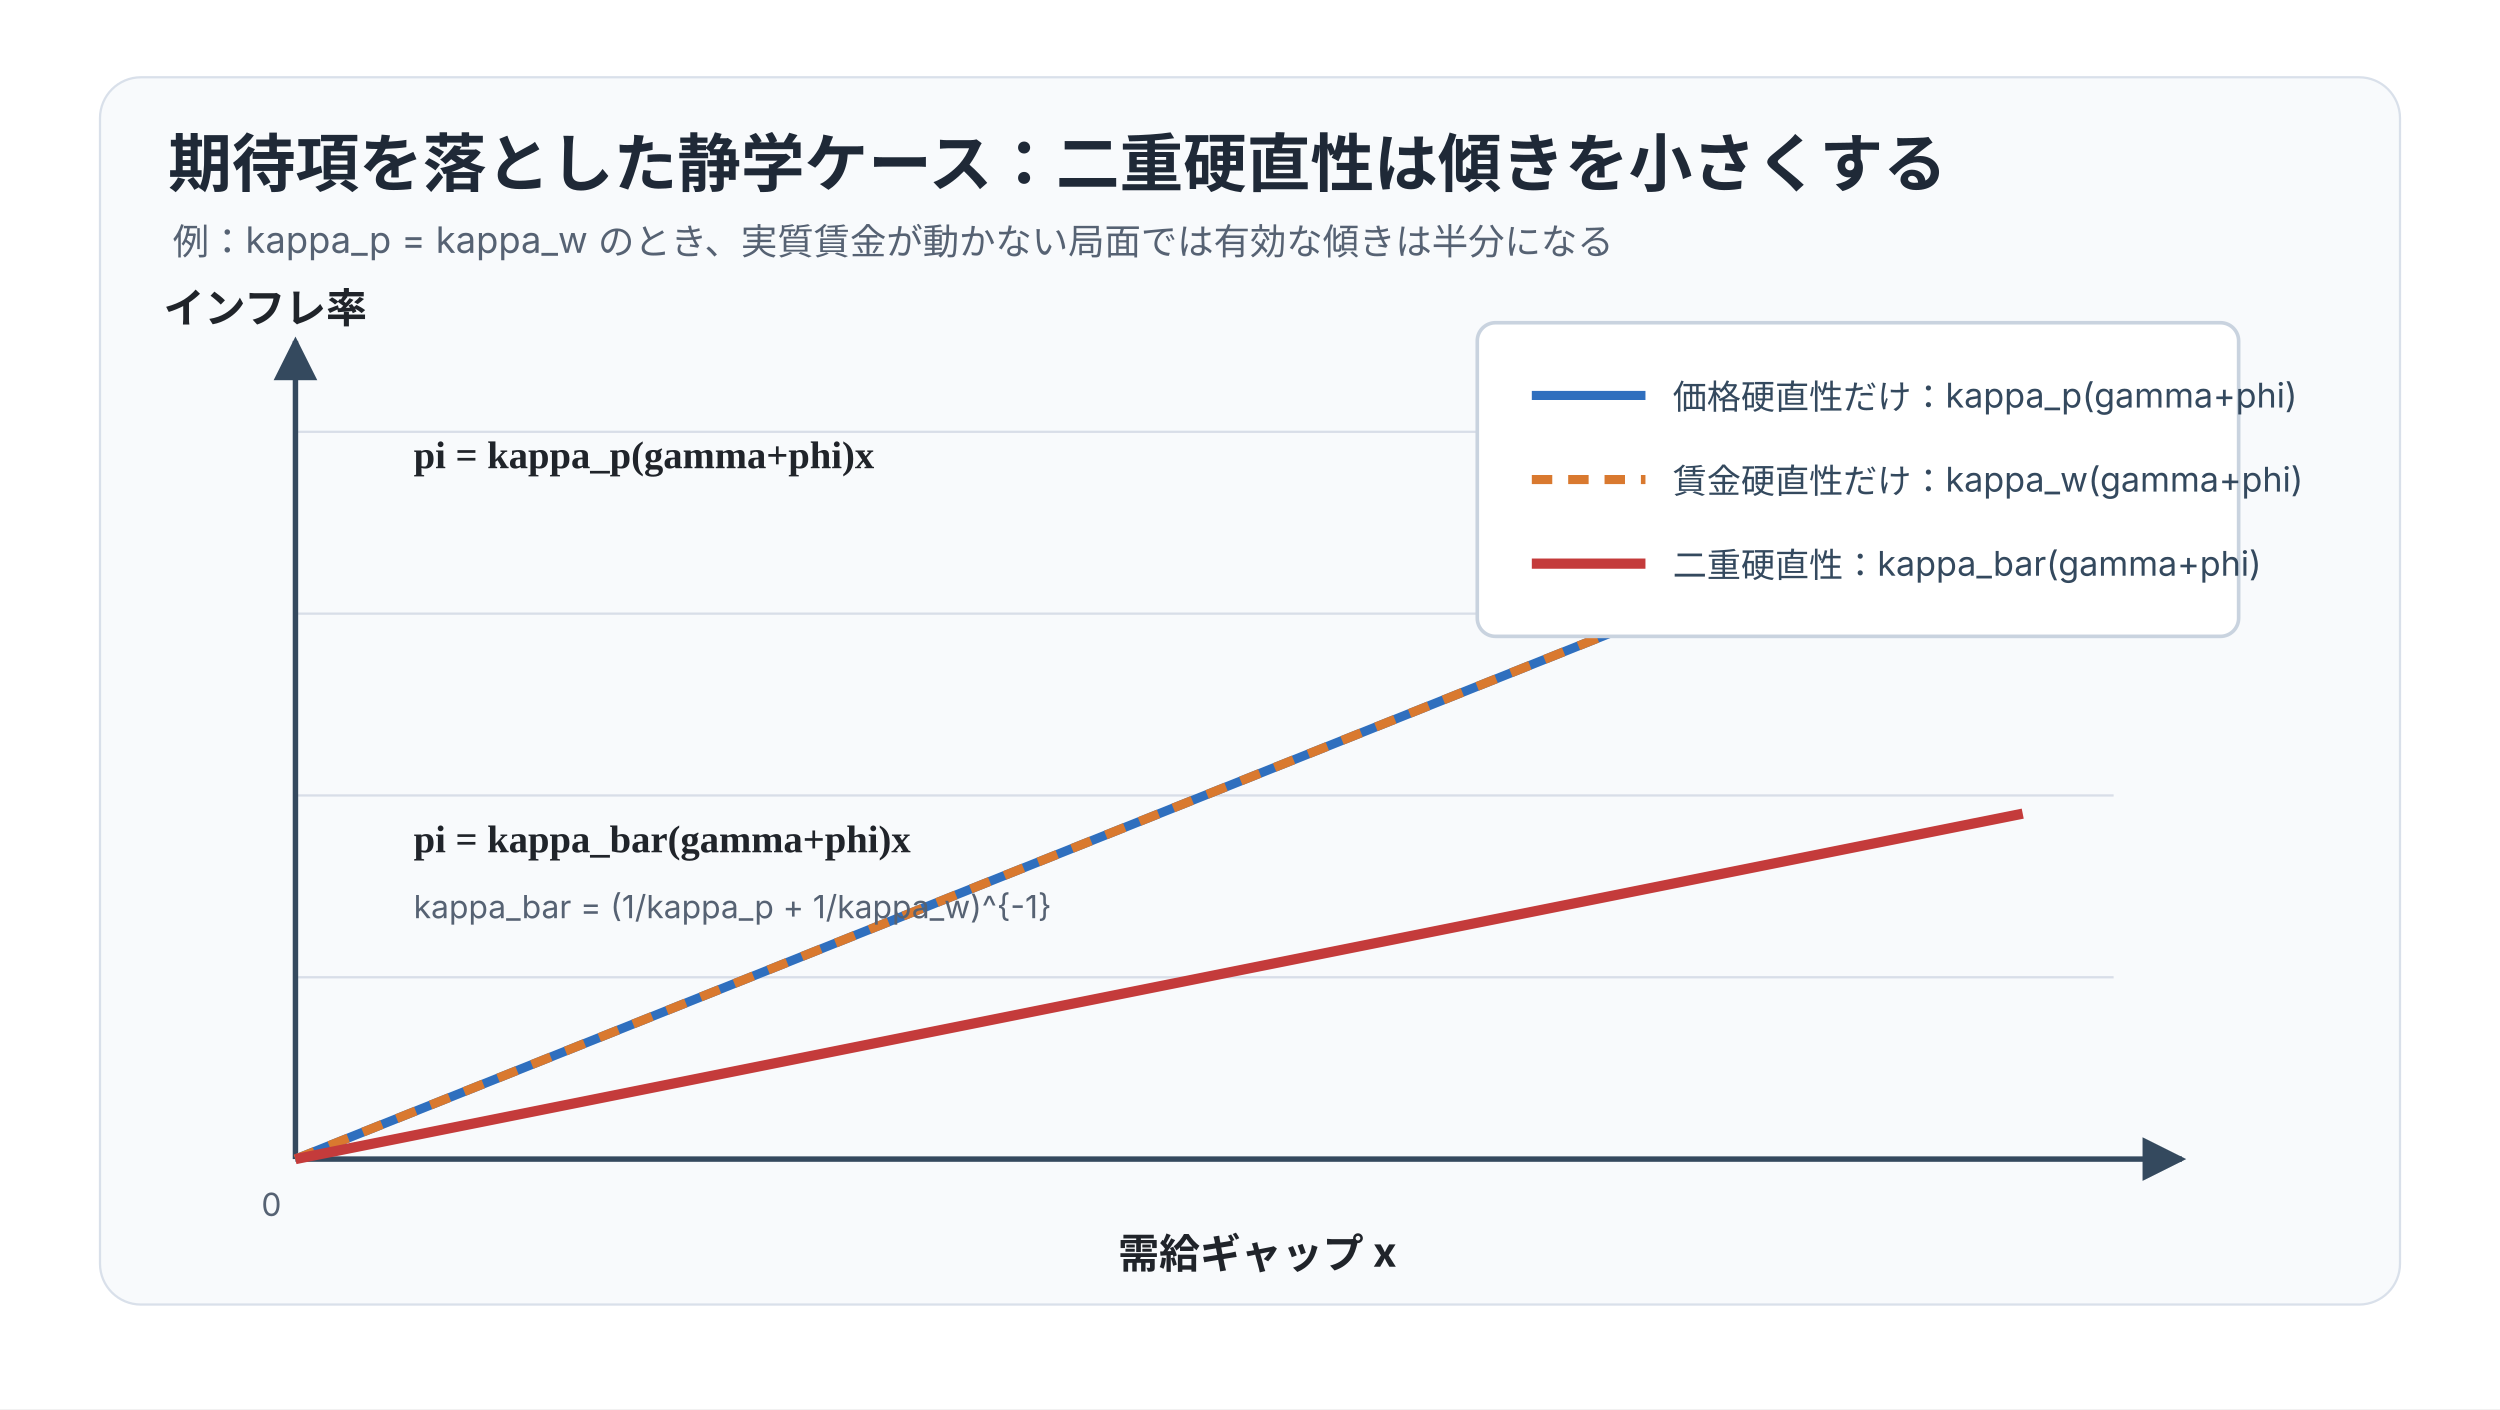
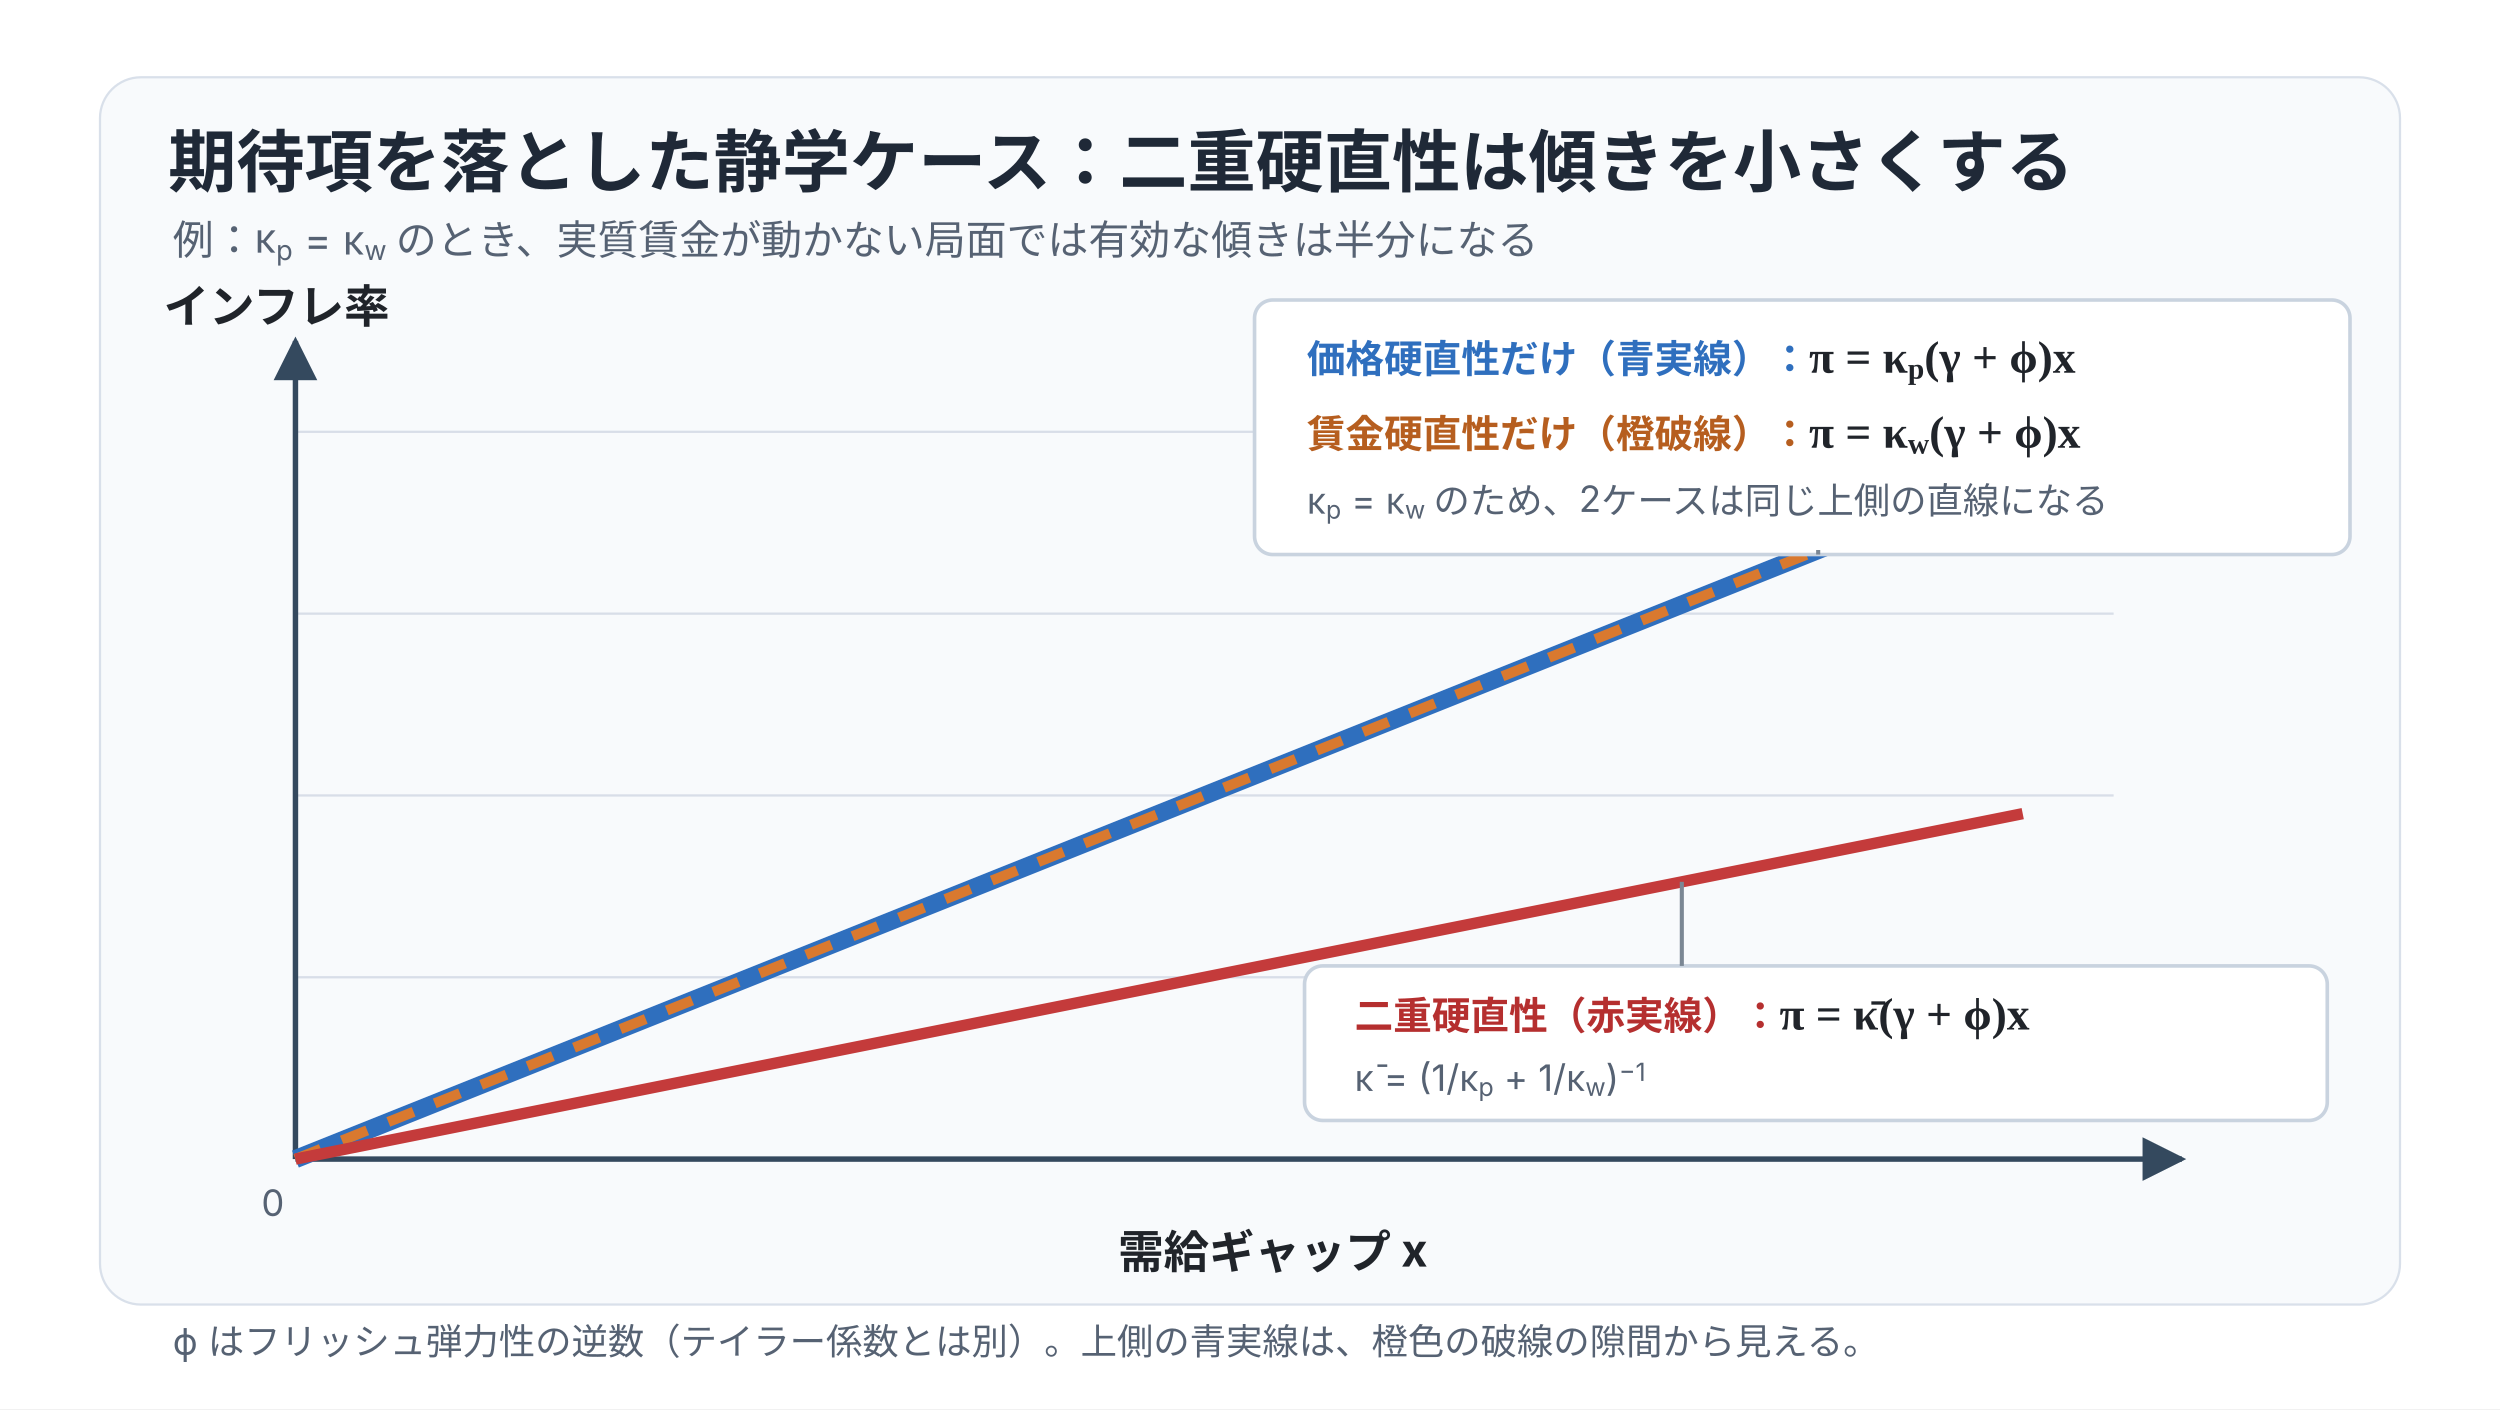
<svg xmlns="http://www.w3.org/2000/svg" width="1100" height="620" viewBox="0 0 1100 620" role="img" aria-labelledby="title desc">
  <defs>
    <marker id="arrow" viewBox="0 0 10 10" refX="9" refY="5" markerWidth="8" markerHeight="8" orient="auto">
      <path d="M 0 0 L 10 5 L 0 10 z" fill="#34495e" />
    </marker>
    <style>
-       .title { font: 700 28px -apple-system, BlinkMacSystemFont, "Hiragino Sans", "Noto Sans JP", sans-serif; fill: #1f2937; }
-       .subtitle { font: 400 16px -apple-system, BlinkMacSystemFont, "Hiragino Sans", "Noto Sans JP", sans-serif; fill: #566273; }
+       .title { font: 700 30px -apple-system, BlinkMacSystemFont, "Hiragino Sans", "Noto Sans JP", sans-serif; fill: #1f2937; }
+       .subtitle { font: 400 18px -apple-system, BlinkMacSystemFont, "Hiragino Sans", "Noto Sans JP", sans-serif; fill: #566273; }
      .axis { stroke: #34495e; stroke-width: 2.4; marker-end: url(#arrow); }
      .grid { stroke: #d8dee8; stroke-width: 1; }
-       .line-blue { stroke: #2f6fbe; stroke-width: 4; fill: none; }
-       .line-amber { stroke: #d9792f; stroke-width: 4; fill: none; stroke-dasharray: 9 7; }
-       .line-red { stroke: #c43b3b; stroke-width: 4.5; fill: none; }
-       .label { font: 700 18px -apple-system, BlinkMacSystemFont, "Hiragino Sans", "Noto Sans JP", sans-serif; fill: #20242a; }
-       .text { font: 400 15px -apple-system, BlinkMacSystemFont, "Hiragino Sans", "Noto Sans JP", sans-serif; fill: #34495e; }
-       .math { font: 600 17px "Times New Roman", serif; fill: #20242a; }
-       .note { font: 400 14px -apple-system, BlinkMacSystemFont, "Hiragino Sans", "Noto Sans JP", sans-serif; fill: #566273; }
+       .line-blue { stroke: #2f6fbe; stroke-width: 8; fill: none; }
+       .line-amber { stroke: #d9792f; stroke-width: 4.5; fill: none; stroke-dasharray: 12 10; }
+       .line-red { stroke: #c43b3b; stroke-width: 5; fill: none; }
+       .label { font: 700 20px -apple-system, BlinkMacSystemFont, "Hiragino Sans", "Noto Sans JP", sans-serif; fill: #20242a; }
+       .text { font: 400 17px -apple-system, BlinkMacSystemFont, "Hiragino Sans", "Noto Sans JP", sans-serif; fill: #34495e; }
+       .math { font: 600 20px "Times New Roman", "STIX Two Text", serif; fill: #20242a; }
+       .note { font: 400 16px -apple-system, BlinkMacSystemFont, "Hiragino Sans", "Noto Sans JP", sans-serif; fill: #566273; }
+       .blue-text { fill: #2f6fbe; font-weight: 700; }
+       .amber-text { fill: #b65e1f; font-weight: 700; }
+       .red-text { fill: #b52f2f; font-weight: 700; }
      .box { fill: #ffffff; stroke: #c9d3df; stroke-width: 1.6; rx: 8; }
+       .leader { stroke: #7b8794; stroke-width: 1.8; fill: none; }
    </style>
  </defs>
  <rect x="0" y="0" width="1100" height="620" fill="#ffffff" />
  <rect x="44" y="34" width="1012" height="540" rx="18" fill="#f8fafc" stroke="#d9e0ea" />
  <text class="title" x="74" y="82">期待項を落とした静学ケース：二重硬直性は傾きを小さくする</text>
-   <text class="subtitle" x="76" y="112">例：kappa_p = kappa_w のとき、実質賃金が動かない局面では有効な傾きは半分になる</text>
+   <text class="subtitle" x="76" y="112">例：κ<tspan baseline-shift="sub" font-size="12">p</tspan> = κ<tspan baseline-shift="sub" font-size="12">w</tspan> のとき、実質賃金が動かない局面では有効な傾きは半分になる</text>
  <line class="grid" x1="130" y1="430" x2="930" y2="430" />
  <line class="grid" x1="130" y1="350" x2="930" y2="350" />
  <line class="grid" x1="130" y1="270" x2="930" y2="270" />
  <line class="grid" x1="130" y1="190" x2="930" y2="190" />
  <line class="axis" x1="130" y1="510" x2="960" y2="510" />
  <line class="axis" x1="130" y1="510" x2="130" y2="150" />
-   <text class="label" x="492" y="558">需給ギャップ x</text>
+   <text class="label" x="492" y="558">需給ギャップ  x</text>
  <text class="label" x="72" y="142">インフレ率</text>
  <text class="note" x="115" y="535">0</text>
  <path class="line-blue" d="M130 510 L890 206" />
  <path class="line-amber" d="M130 510 L890 206" />
  <path class="line-red" d="M130 510 L890 358" />
-   <rect class="box" x="650" y="142" width="335" height="138" />
-   <line class="line-blue" x1="674" y1="174" x2="724" y2="174" />
-   <text class="text" x="736" y="180">価格硬直性だけ：kappa_p(gamma+phi)</text>
-   <line class="line-amber" x1="674" y1="211" x2="724" y2="211" />
-   <text class="text" x="736" y="217">賃金硬直性だけ：kappa_w(gamma+phi)</text>
-   <line class="line-red" x1="674" y1="248" x2="724" y2="248" />
-   <text class="text" x="736" y="254">二重硬直性：kappa_bar(gamma+phi)</text>
-   <text class="math" x="182" y="206">pi = kappa_p(gamma+phi)x</text>
-   <text class="math" x="182" y="375">pi = kappa_bar(gamma+phi)x</text>
-   <text class="note" x="182" y="404">kappa_bar = (1/kappa_p + 1/kappa_w)^{-1}</text>
+   <rect class="box" x="552" y="132" width="482" height="112" />
+   <text class="text blue-text" x="575" y="164">価格硬直性だけ（青実線）：<tspan class="math">π = κ<tspan baseline-shift="sub" font-size="13">p</tspan>(γ + ϕ)x</tspan>
+   </text>
+   <text class="text amber-text" x="575" y="197">賃金硬直性だけ（橙破線）：<tspan class="math">π = κ<tspan baseline-shift="sub" font-size="13">w</tspan>(γ + ϕ)x</tspan>
+   </text>
+   <text class="note" x="575" y="226">κ<tspan baseline-shift="sub" font-size="11">p</tspan> = κ<tspan baseline-shift="sub" font-size="11">w</tspan> のため、2ケースは同じ上側の直線になる</text>
+   <path class="leader" d="M800 244 L800 242" />
+   <rect class="box" x="574" y="425" width="450" height="68" />
+   <text class="text red-text" x="596" y="453">二重硬直性（赤実線）：<tspan class="math">π = κ̄(γ + ϕ)x</tspan>
+   </text>
+   <text class="note" x="596" y="480">κ̄ = (1/κ<tspan baseline-shift="sub" font-size="11">p</tspan> + 1/κ<tspan baseline-shift="sub" font-size="11">w</tspan>)<tspan baseline-shift="super" font-size="11">−1</tspan>
+   </text>
+   <path class="leader" d="M740 425 L740 388" />
+   <text class="note" x="76" y="596">ϕ はフリッシュ弾力性の逆数（テイラー係数とは別）。上側の青実線は、橙色の破線の隙間から見える。</text>
</svg>
